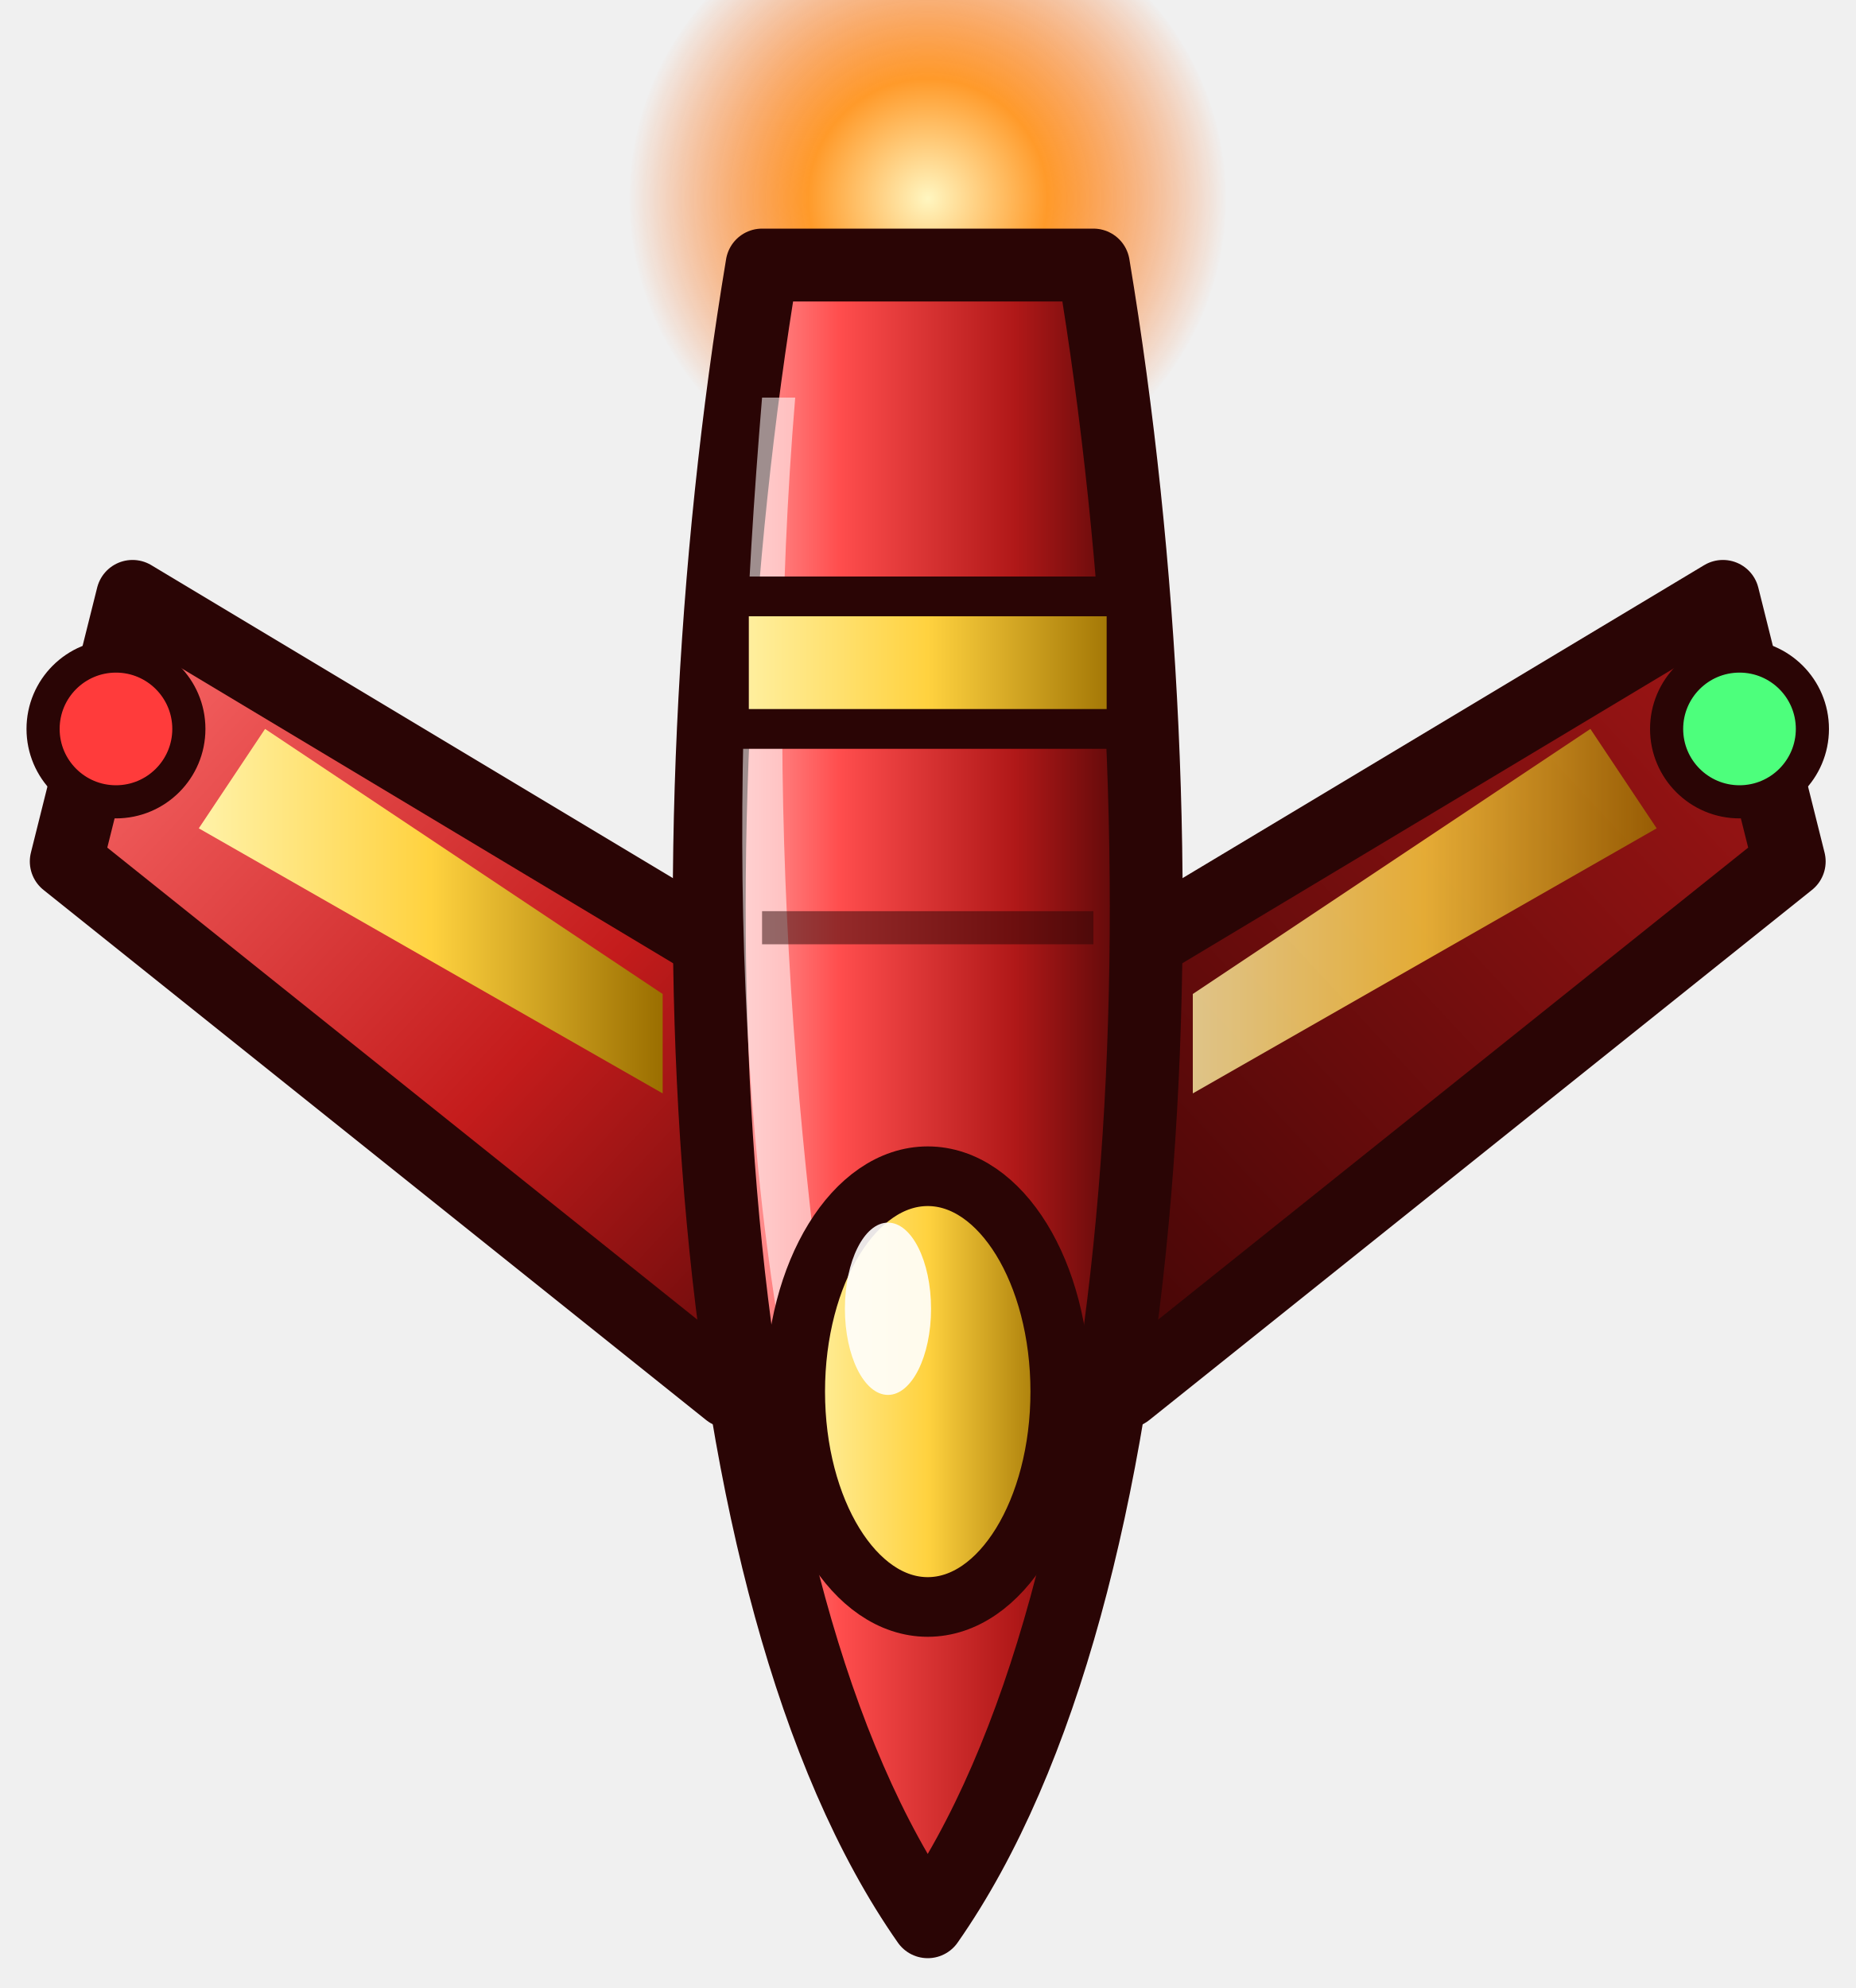
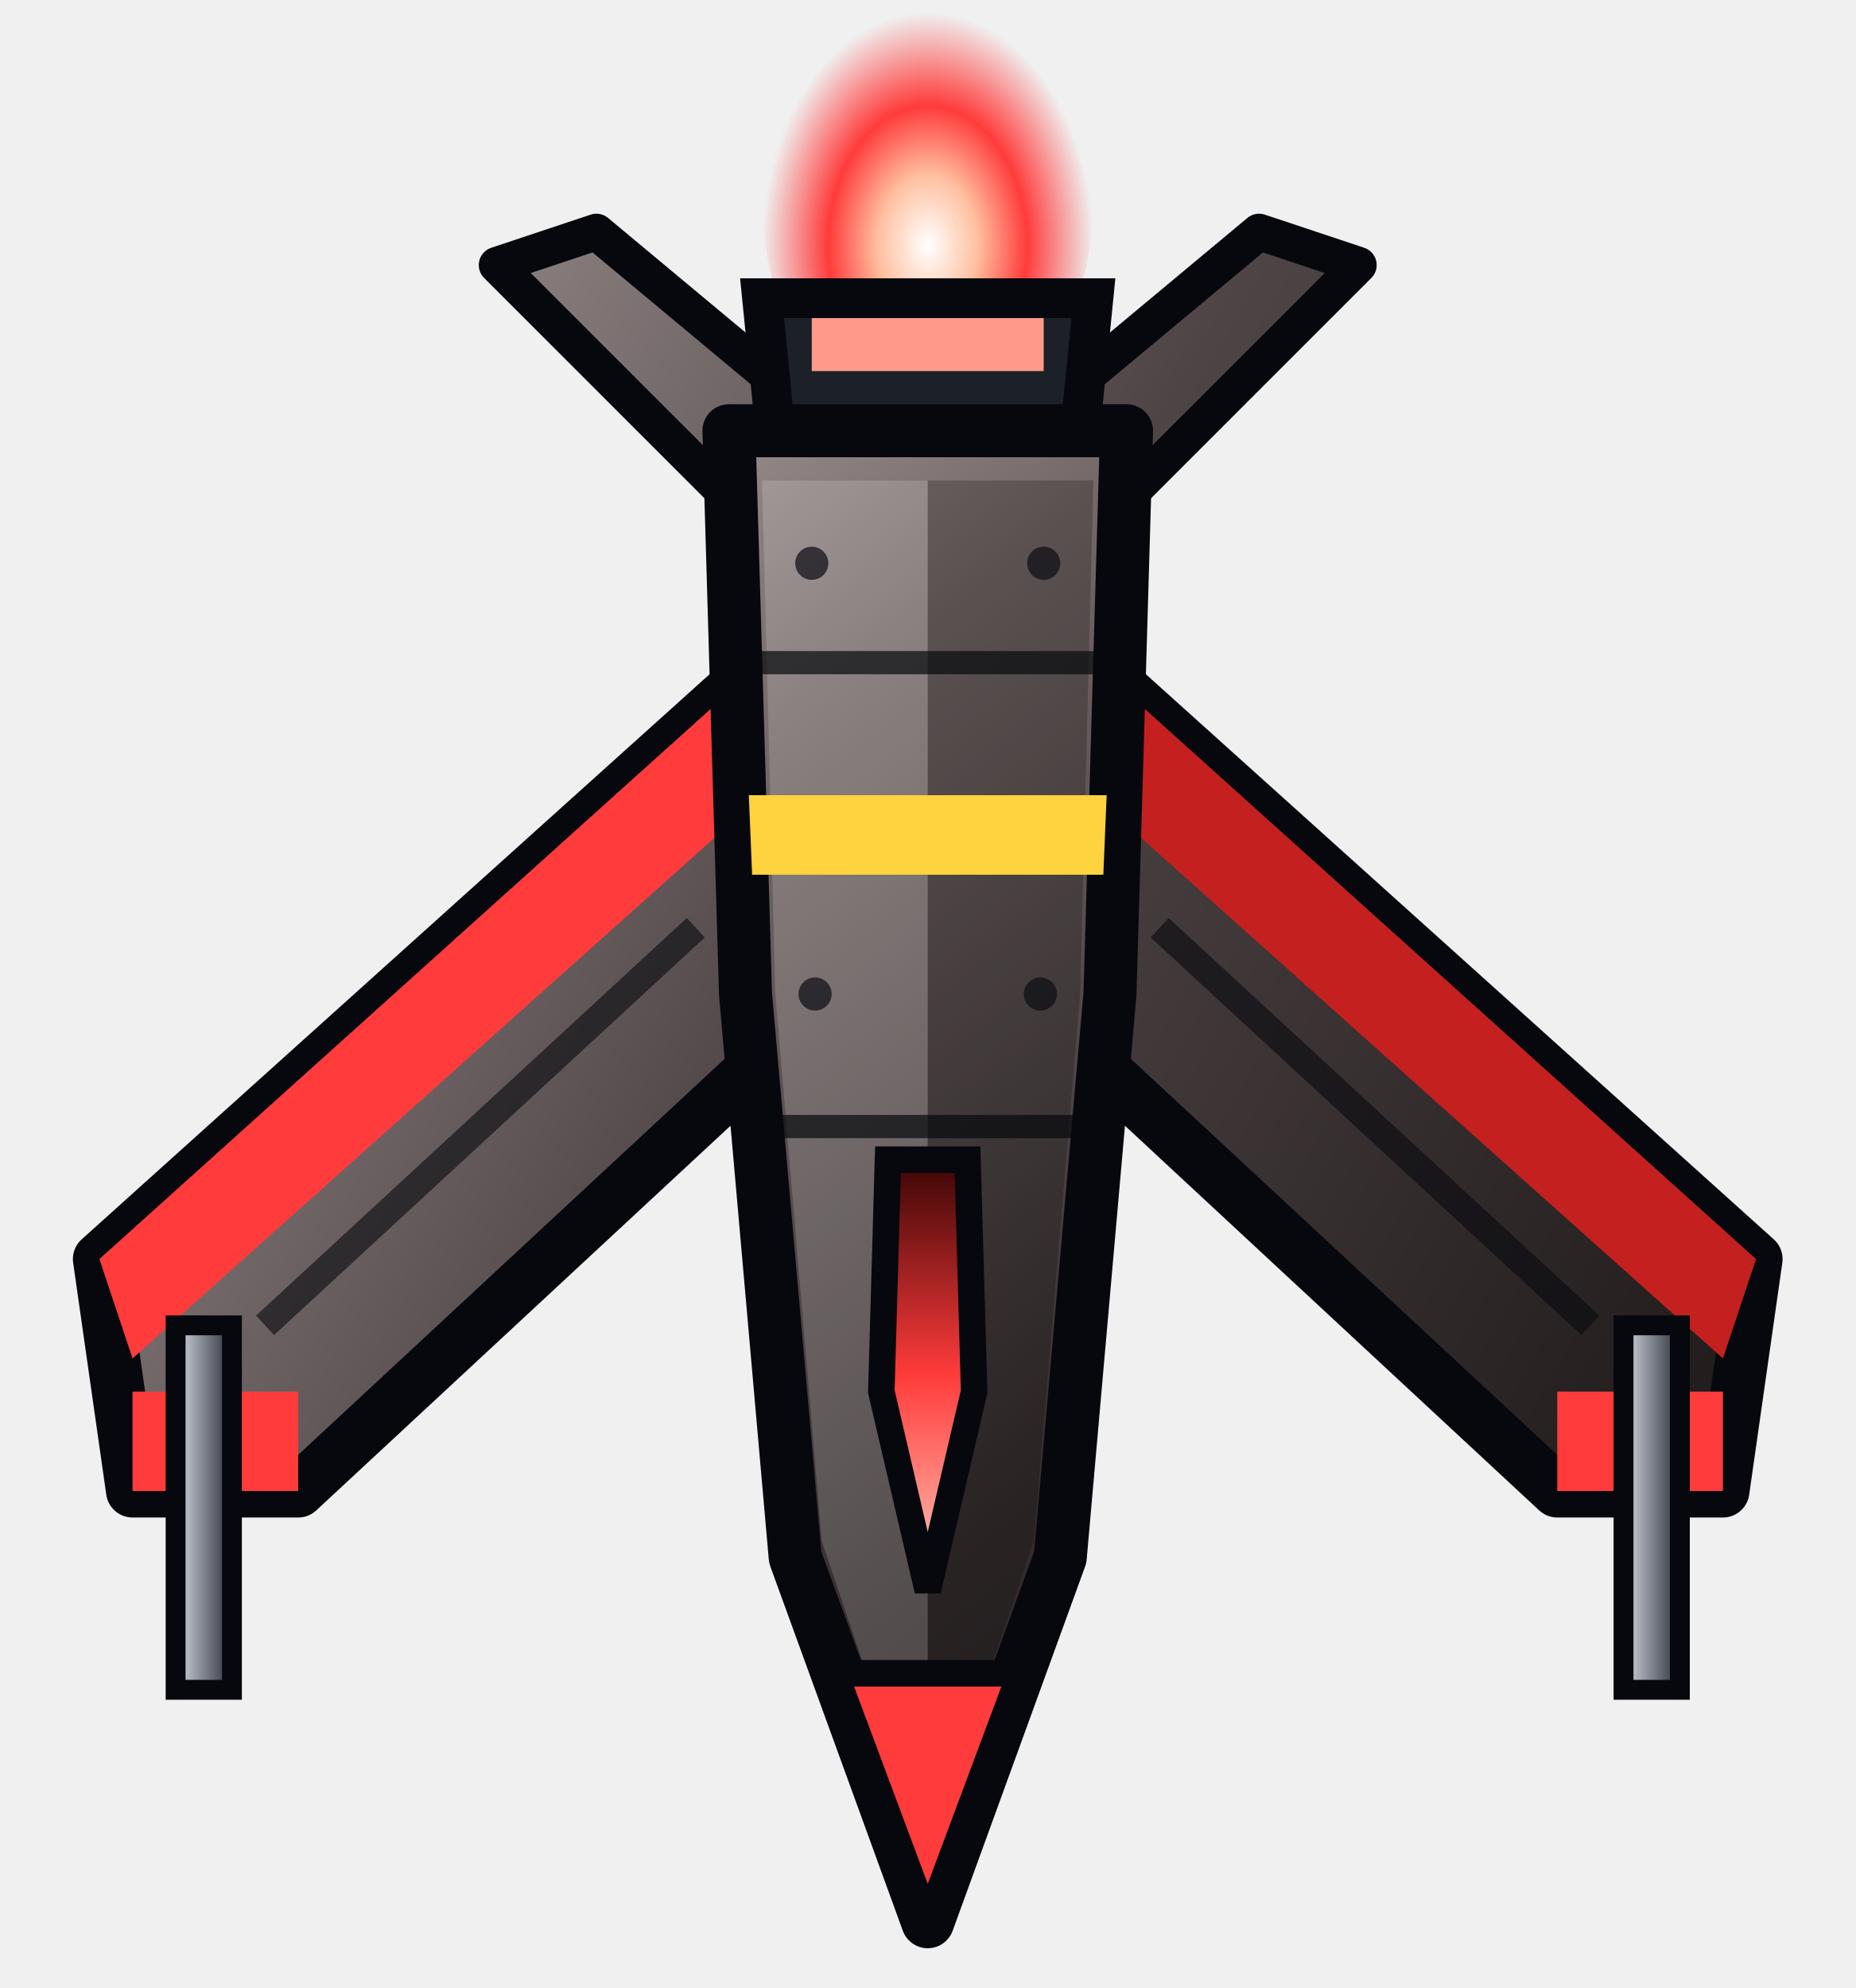
<svg xmlns="http://www.w3.org/2000/svg" viewBox="0 0 56 60">
  <defs>
-     <radialGradient id="glow-orange">
-       <stop offset="0" stop-color="#fff6c0" />
-       <stop offset="0.4" stop-color="#ff9a2a" />
-       <stop offset="1" stop-color="#ff5a00" stop-opacity="0" />
+     <linearGradient id="rd-hull" gradientUnits="userSpaceOnUse" x1="8" y1="6" x2="48" y2="56">
+       <stop offset="0" stop-color="#cfc6c6" />
+       <stop offset="0.35" stop-color="#746868" />
+       <stop offset="0.7" stop-color="#352d2e" />
+       <stop offset="1" stop-color="#181314" />
+     </linearGradient>
+     <linearGradient id="rd-wing" gradientUnits="userSpaceOnUse" x1="2" y1="16" x2="54" y2="46">
+       <stop offset="0" stop-color="#a09494" />
+       <stop offset="0.45" stop-color="#4e4445" />
+       <stop offset="1" stop-color="#1c1718" />
+     </linearGradient>
+     <radialGradient id="rd-fire" cy="0.6">
+       <stop offset="0" stop-color="#ffffff" />
+       <stop offset="0.3" stop-color="#ffc0a0" />
+       <stop offset="0.6" stop-color="#ff3b3b" />
+       <stop offset="1" stop-color="#ff3b3b" stop-opacity="0" />
    </radialGradient>
-     <linearGradient id="rd-body" x1="0" x2="1">
-       <stop offset="0" stop-color="#ffb3b3" />
-       <stop offset="0.3" stop-color="#ff4d4d" />
-       <stop offset="0.7" stop-color="#b01818" />
-       <stop offset="1" stop-color="#4a0606" />
+     <linearGradient id="rd-glass" x1="0" y1="0" x2="0" y2="1">
+       <stop offset="0" stop-color="#3a0505" />
+       <stop offset="0.5" stop-color="#ff3b3b" />
+       <stop offset="1" stop-color="#ffd0c0" />
    </linearGradient>
-     <linearGradient id="rd-wing" x1="0" y1="0" x2="1" y2="1">
-       <stop offset="0" stop-color="#ff7070" />
-       <stop offset="0.6" stop-color="#c41c1c" />
-       <stop offset="1" stop-color="#5a0808" />
-     </linearGradient>
-     <linearGradient id="rd-wing-r" x1="1" y1="0" x2="0" y2="1">
-       <stop offset="0" stop-color="#a51616" />
-       <stop offset="1" stop-color="#3e0505" />
-     </linearGradient>
-     <linearGradient id="rd-gold" x1="0" x2="1">
-       <stop offset="0" stop-color="#fff2a8" />
-       <stop offset="0.5" stop-color="#ffd23f" />
-       <stop offset="1" stop-color="#9a6e00" />
+     <linearGradient id="rd-gun" x1="0" x2="1">
+       <stop offset="0" stop-color="#d6dbe4" />
+       <stop offset="1" stop-color="#2a2e38" />
    </linearGradient>
  </defs>
-   <circle cx="28" cy="6" r="9" fill="url(#glow-orange)" />
-   <path d="M24 30 L4 18 L2 26 L22 42 Z" fill="url(#rd-wing)" stroke="#2a0505" stroke-width="2.2" stroke-linejoin="round" />
-   <path d="M32 30 L52 18 L54 26 L34 42 Z" fill="url(#rd-wing-r)" stroke="#2a0505" stroke-width="2.2" stroke-linejoin="round" />
-   <path d="M8 22 L20 30 L20 33 L6 25 Z" fill="url(#rd-gold)" />
-   <path d="M48 22 L36 30 L36 33 L50 25 Z" fill="url(#rd-gold)" opacity="0.8" />
-   <circle cx="3.5" cy="22" r="2.2" fill="#ff3b3b" stroke="#2a0505" stroke-width="1" />
-   <circle cx="52.5" cy="22" r="2.2" fill="#4dff7c" stroke="#2a0505" stroke-width="1" />
-   <path d="M28 58 C35 48 36 26 33 8 L23 8 C20 26 21 48 28 58 Z" fill="url(#rd-body)" stroke="#2a0505" stroke-width="2.2" stroke-linejoin="round" />
-   <path d="M24 12 C23 24 24 36 26 47 L25 47 C22 36 22 24 23 12 Z" fill="#ffffff" opacity="0.55" />
-   <rect x="22" y="18" width="12" height="4" fill="url(#rd-gold)" stroke="#2a0505" stroke-width="1.2" />
-   <path d="M23 28 L33 28" stroke="#2a0505" stroke-width="1" opacity="0.5" />
-   <ellipse cx="28" cy="42" rx="4" ry="6.5" fill="url(#rd-gold)" stroke="#2a0505" stroke-width="1.8" />
-   <ellipse cx="26.8" cy="39.5" rx="1.3" ry="2.6" fill="#ffffff" opacity="0.9" />
+   <ellipse cx="28" cy="6" rx="5" ry="7" fill="url(#rd-fire)" />
+   <path d="M23 20 L3 38 L4 45 L9 45 L23 32 Z" fill="url(#rd-wing)" stroke="#06080d" stroke-width="1.6" stroke-linejoin="round" />
+   <path d="M33 20 L53 38 L52 45 L47 45 L33 32 Z" fill="url(#rd-wing)" stroke="#06080d" stroke-width="1.6" stroke-linejoin="round" />
+   <path d="M23 20 L3 38 L4 41 L23 24 Z" fill="#ff3b3b" />
+   <path d="M33 20 L53 38 L52 41 L33 24 Z" fill="#c42020" />
+   <path d="M4 42 L9 42 L9 45 L4 45 Z M52 42 L47 42 L47 45 L52 45 Z" fill="#ff3b3b" />
+   <path d="M21 28 L8 40 M35 28 L48 40" stroke="#06080d" stroke-width="0.8" opacity="0.6" />
+   <rect x="5.3" y="40" width="1.7" height="11" fill="url(#rd-gun)" stroke="#06080d" stroke-width="0.6" />
+   <rect x="49" y="40" width="1.7" height="11" fill="url(#rd-gun)" stroke="#06080d" stroke-width="0.6" />
+   <path d="M23 16 L15 8 L18 7 L24 12 Z M33 16 L41 8 L38 7 L32 12 Z" fill="url(#rd-wing)" stroke="#06080d" stroke-width="1.1" stroke-linejoin="round" />
+   <path d="M23 9 L33 9 L32.4 15 L23.6 15 Z" fill="#1c2028" stroke="#06080d" stroke-width="1.2" />
+   <rect x="24.5" y="9.6" width="7" height="1.6" fill="#ff9a8a" />
+   <path d="M28 58 L24 47 L22.5 30 L22 13 L34 13 L33.5 30 L32 47 Z" fill="url(#rd-hull)" stroke="#06080d" stroke-width="1.6" stroke-linejoin="round" />
+   <path d="M28 56 L24.8 46.5 L23.4 30 L23 14.5 L28 14.5 Z" fill="#ffffff" opacity="0.16" />
+   <path d="M28 56 L31.2 46.5 L32.6 30 L33 14.5 L28 14.5 Z" fill="#000000" opacity="0.22" />
+   <path d="M22.4 20 L33.6 20 M22.8 34 L33.2 34" stroke="#06080d" stroke-width="0.7" opacity="0.7" />
+   <path d="M28 58 L25.2 50.5 L30.8 50.5 Z" fill="#ff3b3b" stroke="#06080d" stroke-width="0.8" stroke-linejoin="round" />
+   <path d="M22.6 24 L33.4 24 L33.3 26.4 L22.7 26.4 Z" fill="#ffd23f" />
+   <path d="M28 48 L26.6 42 L26.8 35 L29.2 35 L29.4 42 Z" fill="url(#rd-glass)" stroke="#06080d" stroke-width="0.8" />
+   <g fill="#0a0c12" opacity="0.7">
+     <circle cx="24.5" cy="17" r="0.5" />
+     <circle cx="31.5" cy="17" r="0.5" />
+     <circle cx="24.6" cy="30" r="0.5" />
+     <circle cx="31.4" cy="30" r="0.5" />
+   </g>
</svg>
